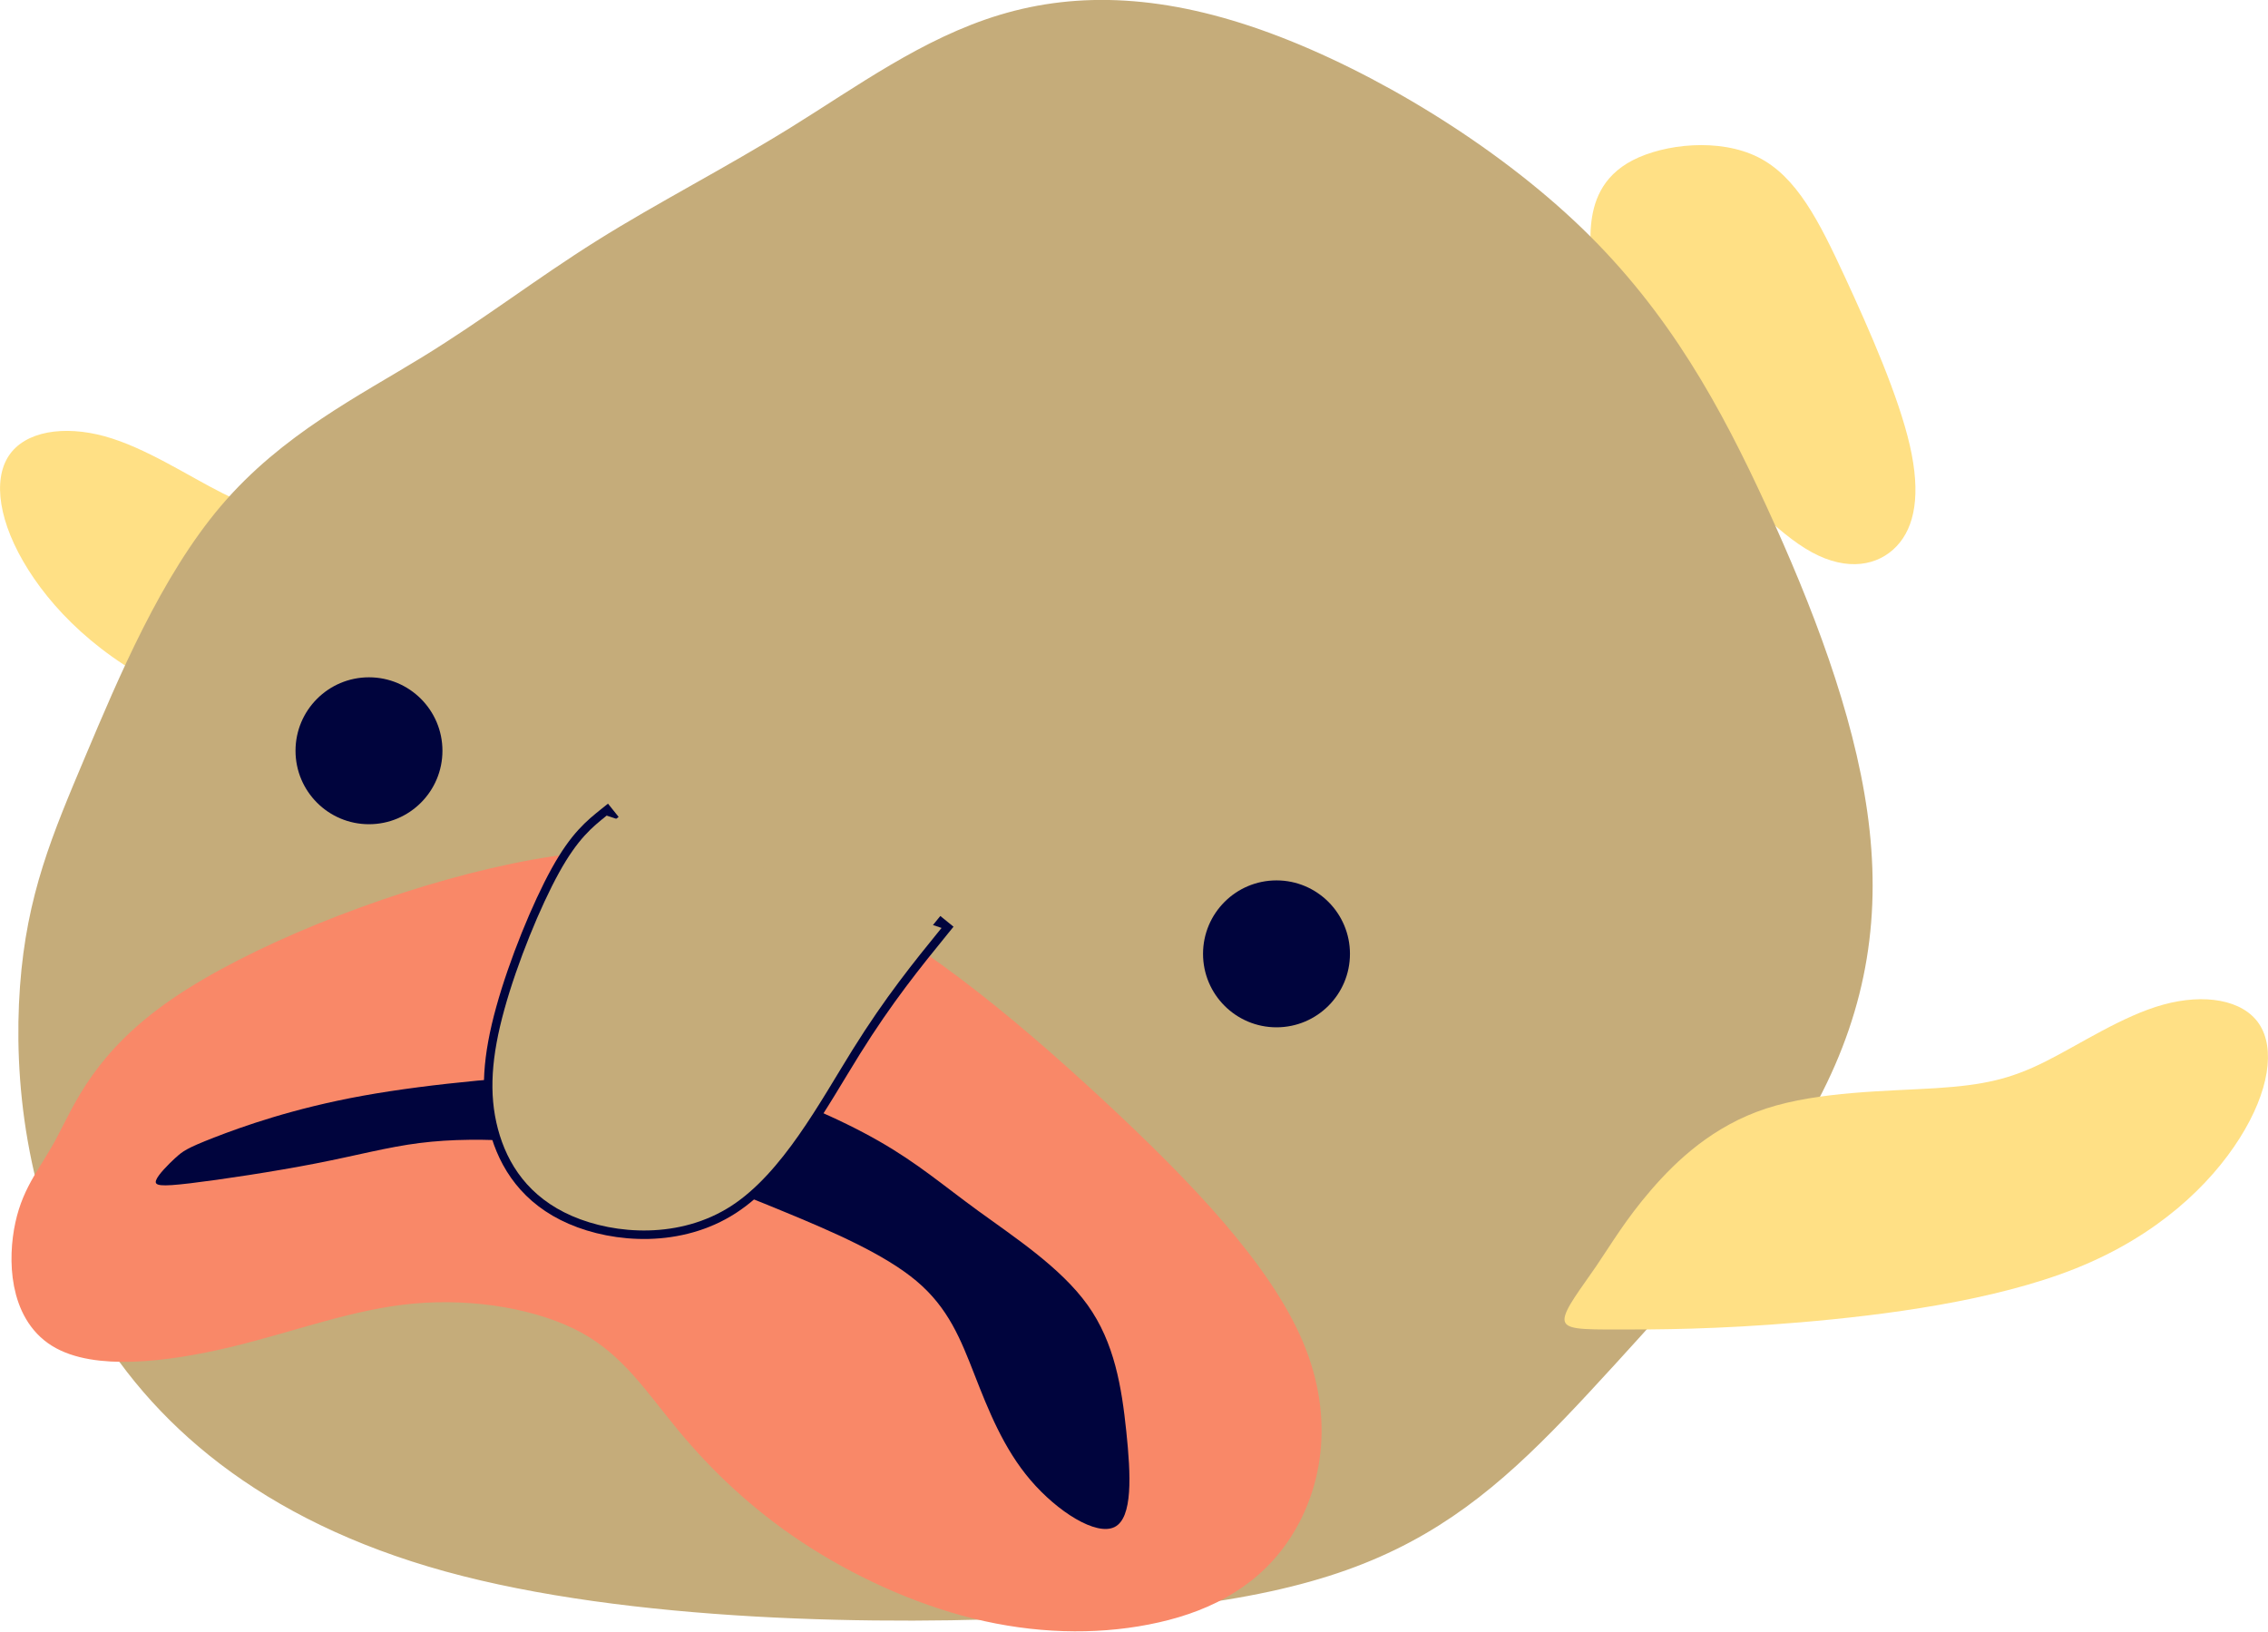
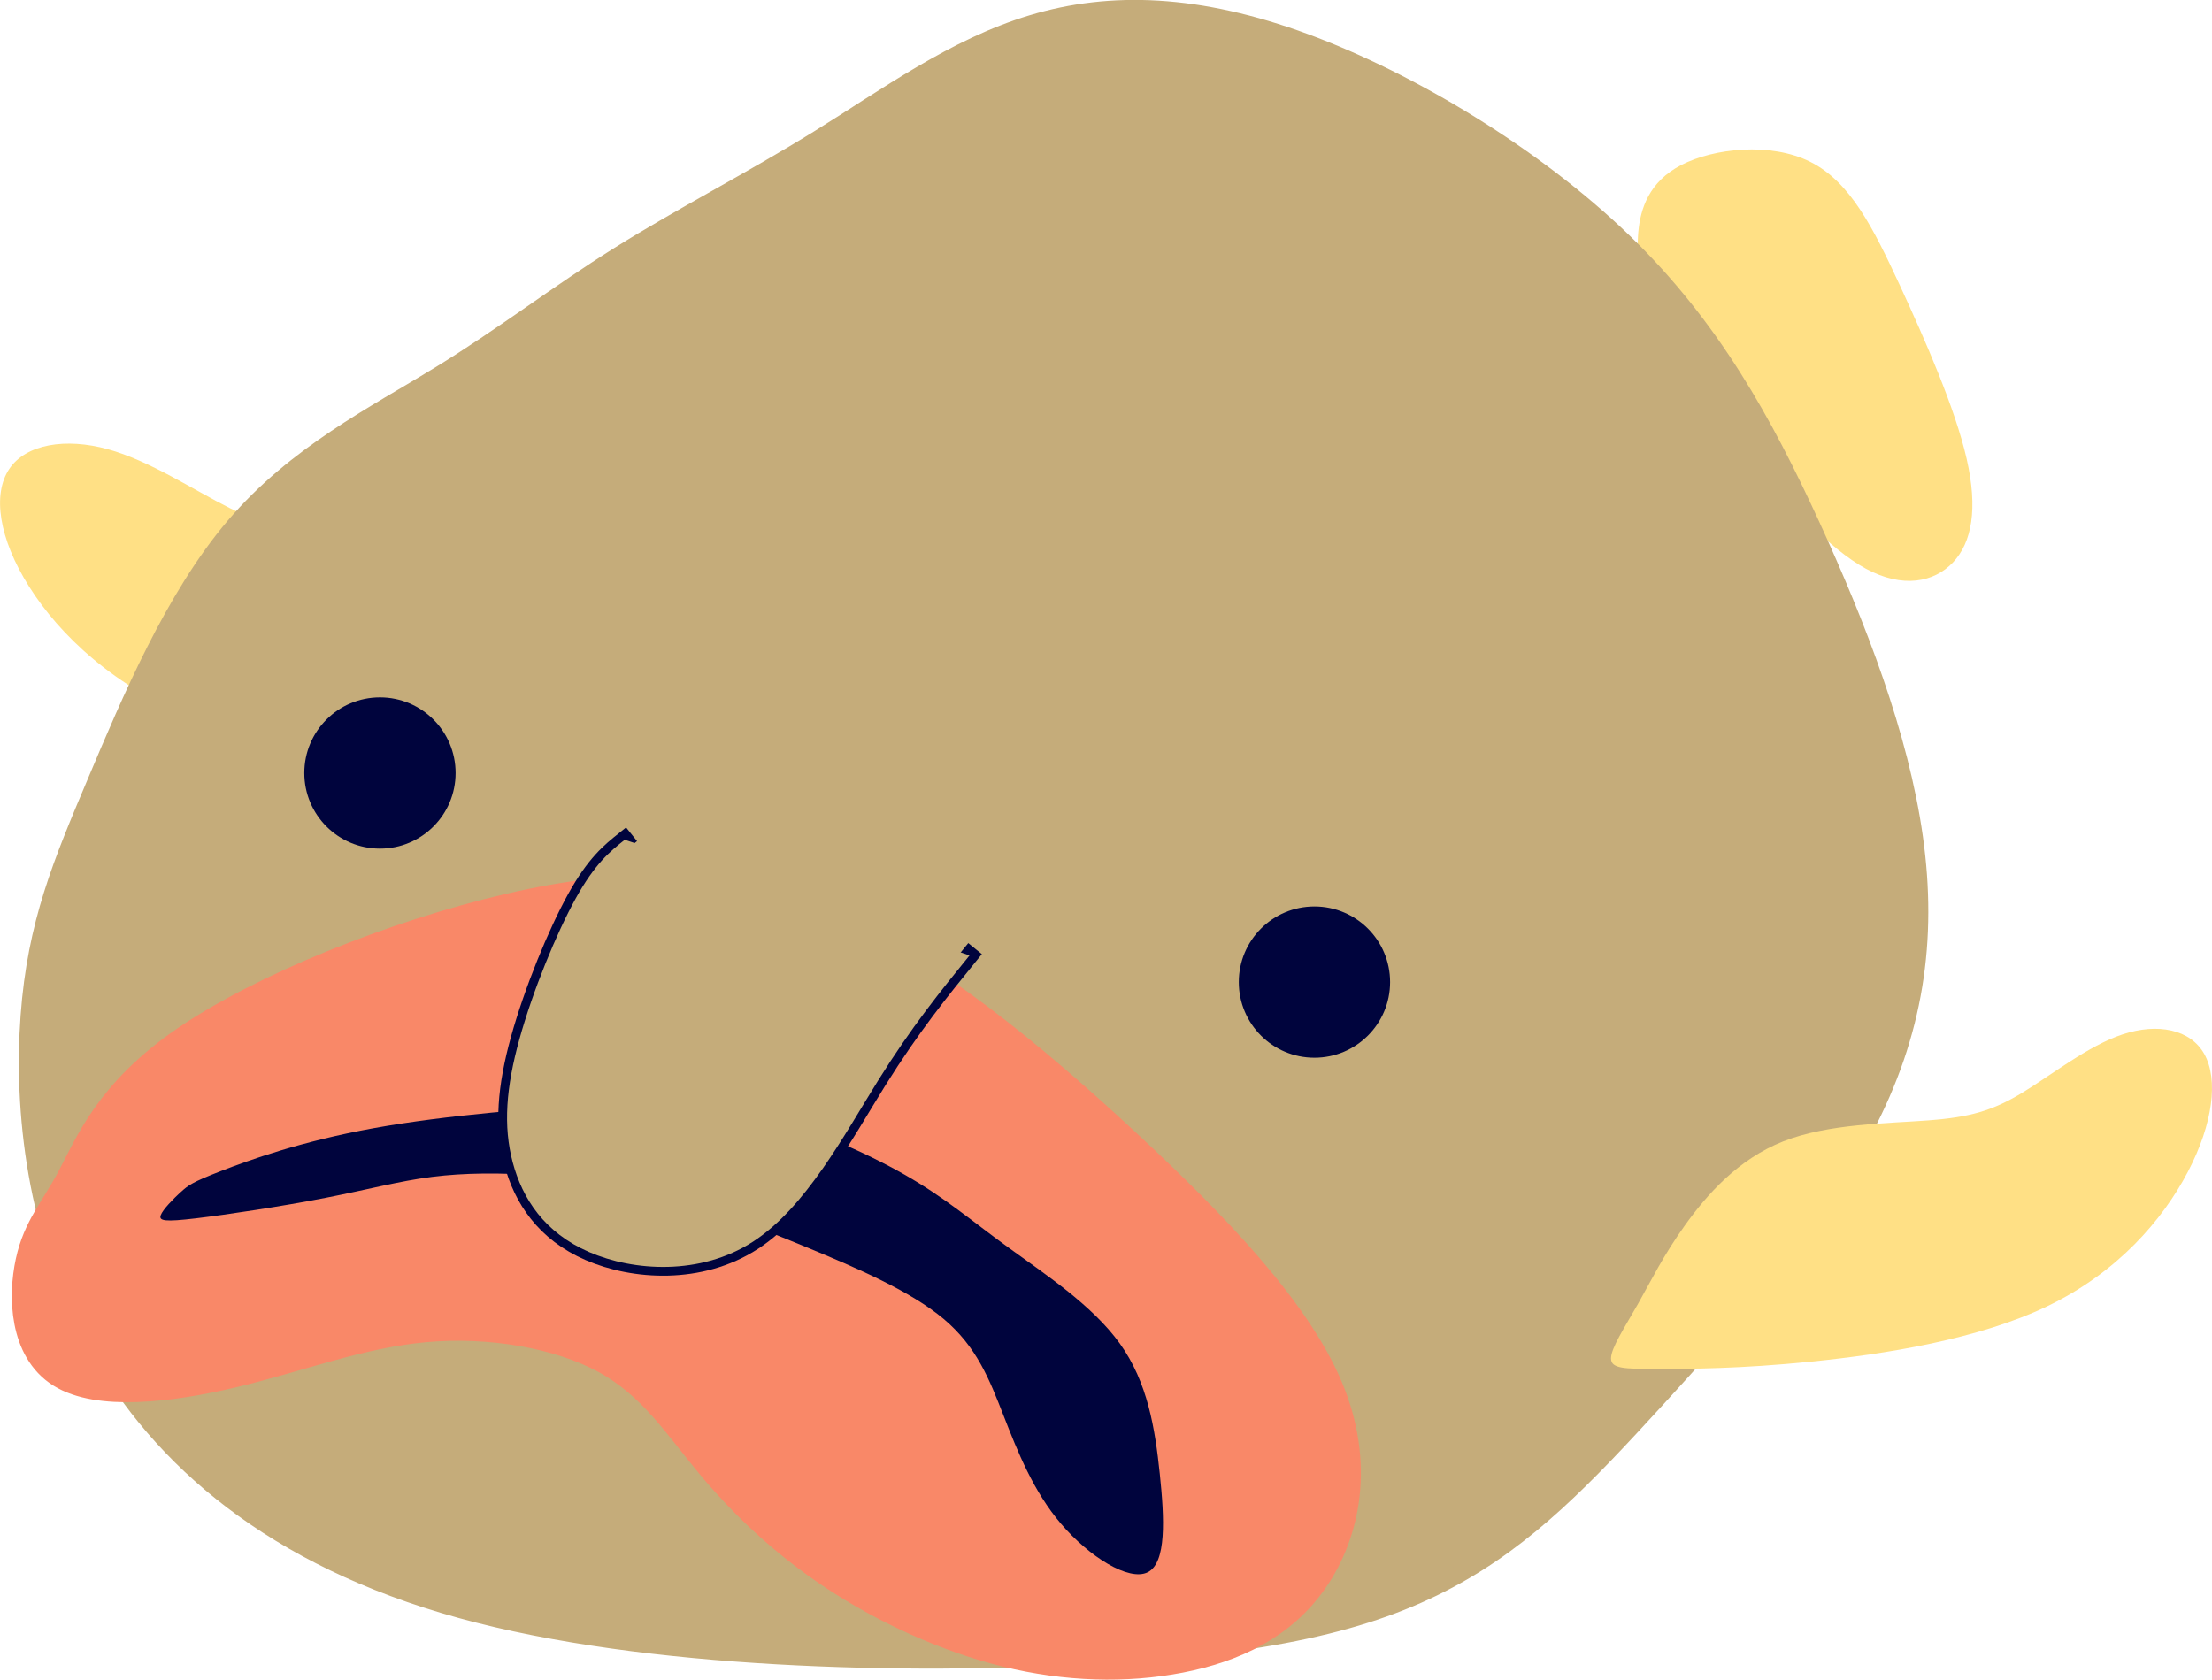
- <svg xmlns="http://www.w3.org/2000/svg" width="179.928" height="129.423" viewBox="0 0 47.606 34.243" version="1.1" id="svg1" xml:space="preserve">
+ <svg xmlns="http://www.w3.org/2000/svg" width="170.42" height="129.423" viewBox="0 0 45.09 34.243" version="1.1" id="svg1" xml:space="preserve">
  <defs id="defs1" />
  <g id="layer1" transform="translate(-1101.642,111.7752)">
    <path style="fill:#ffe085;fill-opacity:1;fill-rule:evenodd;stroke:none;stroke-width:1;stroke-linecap:round;stroke-linejoin:round;stroke-dasharray:none;stroke-opacity:1;paint-order:stroke fill markers" d="m 1145.475,-104.815 c -0.299,-0.659 -0.419,-1.198 -0.359,-1.857 0.06,-0.659 0.299,-1.437 1.228,-1.917 0.928,-0.479 2.546,-0.659 3.683,-0.09 1.138,0.569 1.797,1.887 2.546,3.504 0.749,1.617 1.587,3.534 1.917,4.971 0.329,1.437 0.15,2.396 -0.389,2.965 -0.539,0.569 -1.437,0.749 -2.486,0.18 -1.048,-0.569 -2.246,-1.887 -3.085,-2.935 -0.839,-1.048 -1.318,-1.827 -1.797,-2.605 -0.479,-0.779 -0.958,-1.557 -1.258,-2.216 z" id="path168" transform="matrix(0.7139192,0,0,0.7139192,317.5171,-30.88827)" />
    <path style="fill:#ffe085;fill-opacity:1;fill-rule:evenodd;stroke:none;stroke-width:1;stroke-linecap:round;stroke-linejoin:round;stroke-dasharray:none;stroke-opacity:1;paint-order:stroke fill markers" d="m 1144.337,-74.508 c 0,0.299 0.479,0.299 1.587,0.299 1.108,0 2.845,0 5.33,-0.21 2.486,-0.21 5.72,-0.629 8.116,-1.587 2.396,-0.958 3.953,-2.456 4.821,-3.833 0.869,-1.378 1.048,-2.635 0.569,-3.354 -0.479,-0.719 -1.617,-0.898 -2.815,-0.569 -1.198,0.329 -2.456,1.168 -3.474,1.677 -1.018,0.509 -1.797,0.689 -3.204,0.779 -1.408,0.09 -3.444,0.09 -5.001,0.599 -1.557,0.509 -2.635,1.527 -3.384,2.396 -0.749,0.868 -1.168,1.587 -1.617,2.246 -0.449,0.659 -0.928,1.258 -0.928,1.557 z" id="path167" transform="matrix(-0.7139192,0,0,0.7139192,1933.373,-42.81819)" />
    <path style="fill:#c5ac7a;fill-opacity:1;fill-rule:evenodd;stroke:#c5ac7a;stroke-width:1;stroke-linecap:round;stroke-linejoin:round;stroke-opacity:1;paint-order:stroke fill markers" d="m 1127.885,-165.573 c -2.181,0.656 -4.087,2.054 -6.035,3.261 -1.948,1.207 -3.939,2.223 -5.696,3.325 -1.758,1.101 -3.282,2.287 -5.146,3.431 -1.863,1.143 -4.066,2.245 -5.781,4.256 -1.715,2.012 -2.943,4.934 -3.917,7.242 -0.974,2.308 -1.694,4.002 -1.885,6.607 -0.191,2.605 0.148,6.12 1.906,9.275 1.758,3.155 4.934,5.95 10.228,7.411 5.294,1.461 12.705,1.588 17.83,1.313 5.125,-0.275 7.962,-0.953 10.185,-2.139 2.224,-1.186 3.833,-2.88 5.866,-5.103 2.033,-2.223 4.489,-4.976 5.908,-7.666 1.419,-2.689 1.8,-5.315 1.398,-8.174 -0.402,-2.859 -1.588,-5.95 -2.922,-8.851 -1.334,-2.901 -2.816,-5.612 -5.315,-8.026 -2.499,-2.414 -6.014,-4.532 -9,-5.633 -2.986,-1.101 -5.442,-1.186 -7.623,-0.529 z" id="path160" transform="matrix(0.7139192,0,0,0.7139192,317.5171,7.082232)" />
    <path style="fill:#f98868;fill-opacity:1;fill-rule:evenodd;stroke:#f98868;stroke-width:1;stroke-linecap:round;stroke-linejoin:round;stroke-dasharray:none;stroke-opacity:1;paint-order:stroke fill markers" d="m 1100.844,-80.15 c 0.508,-0.953 1.059,-2.393 3.219,-3.875 2.16,-1.482 5.929,-3.007 9.211,-3.769 3.282,-0.762 6.077,-0.762 8.979,0.487 2.901,1.249 5.908,3.748 8.534,6.183 2.626,2.435 4.87,4.807 5.781,6.967 0.911,2.16 0.487,4.108 -0.402,5.4 -0.889,1.292 -2.245,1.927 -3.769,2.223 -1.525,0.296 -3.219,0.254 -4.934,-0.169 -1.715,-0.424 -3.452,-1.228 -4.892,-2.181 -1.44,-0.953 -2.583,-2.054 -3.515,-3.176 -0.932,-1.122 -1.652,-2.266 -3.007,-3.007 -1.355,-0.741 -3.346,-1.08 -5.209,-0.911 -1.863,0.169 -3.6,0.847 -5.463,1.292 -1.863,0.445 -3.854,0.656 -4.87,0.021 -1.016,-0.635 -1.059,-2.118 -0.847,-3.092 0.212,-0.974 0.678,-1.44 1.186,-2.393 z" id="path162" transform="matrix(0.7139192,0,0,0.7139192,317.245,-30.52544)" />
    <path style="fill:#00043d;fill-opacity:1;fill-rule:evenodd;stroke:#f98868;stroke-width:1;stroke-linecap:round;stroke-linejoin:round;stroke-dasharray:none;stroke-opacity:1;paint-order:stroke fill markers" d="m 1103.879,-79.764 c 0.21,-0.195 0.329,-0.284 1.138,-0.599 0.809,-0.314 2.306,-0.854 4.372,-1.228 2.066,-0.374 4.702,-0.584 6.603,-0.674 1.902,-0.09 3.07,-0.06 4.447,0.299 1.378,0.359 2.965,1.048 4.118,1.707 1.153,0.659 1.872,1.288 2.92,2.051 1.048,0.764 2.426,1.662 3.219,2.77 0.794,1.108 1.003,2.426 1.138,3.713 0.135,1.288 0.195,2.545 -0.344,2.815 -0.539,0.27 -1.677,-0.449 -2.471,-1.378 -0.794,-0.928 -1.243,-2.066 -1.647,-3.1 -0.404,-1.033 -0.764,-1.962 -1.707,-2.755 -0.943,-0.794 -2.471,-1.452 -3.923,-2.051 -1.452,-0.599 -2.83,-1.138 -4.103,-1.482 -1.273,-0.344 -2.441,-0.494 -3.534,-0.569 -1.093,-0.075 -2.111,-0.075 -3.055,0.045 -0.943,0.12 -1.812,0.359 -3.04,0.599 -1.228,0.24 -2.815,0.479 -3.698,0.584 -0.883,0.105 -1.063,0.075 -1.003,-0.09 0.06,-0.165 0.359,-0.464 0.569,-0.659 z" id="path163" transform="matrix(0.7139192,0,0,0.7139192,317.245,-30.52544)" />
    <circle style="fill:#00043d;fill-opacity:1;fill-rule:evenodd;stroke:none;stroke-width:0.714;stroke-linecap:round;stroke-linejoin:round;stroke-dasharray:none;stroke-opacity:1;paint-order:stroke fill markers" id="path164" cx="1128.436" cy="-91.753" r="1.542" />
    <circle style="fill:#00043d;fill-opacity:1;fill-rule:evenodd;stroke:none;stroke-width:0.714;stroke-linecap:round;stroke-linejoin:round;stroke-dasharray:none;stroke-opacity:1;paint-order:stroke fill markers" id="circle164" cx="1109.387" cy="-96.016" r="1.542" />
    <path style="fill:#c5ac7a;fill-opacity:1;fill-rule:evenodd;stroke:#00043d;stroke-width:0.5;stroke-linecap:square;stroke-linejoin:round;stroke-dasharray:none;stroke-opacity:1;paint-order:stroke fill markers" d="m 1117.192,-91.098 c -0.423,0.339 -0.847,0.678 -1.398,1.673 -0.551,0.995 -1.228,2.647 -1.609,4.023 -0.381,1.376 -0.466,2.478 -0.191,3.515 0.275,1.038 0.91,2.012 2.181,2.562 1.27,0.551 3.176,0.678 4.68,-0.296 1.504,-0.974 2.605,-3.049 3.568,-4.595 0.964,-1.546 1.789,-2.562 2.615,-3.579" id="path165" transform="matrix(0.7139192,0,0,0.7139192,316.7914,-29.61838)" />
-     <path style="fill:#ffe085;fill-opacity:1;fill-rule:evenodd;stroke:none;stroke-width:1;stroke-linecap:round;stroke-linejoin:round;stroke-dasharray:none;stroke-opacity:1;paint-order:stroke fill markers" d="m 1144.337,-74.508 c 0,0.299 0.479,0.299 1.587,0.299 1.108,0 2.845,0 5.33,-0.21 2.486,-0.21 5.72,-0.629 8.116,-1.587 2.396,-0.958 3.953,-2.456 4.821,-3.833 0.869,-1.378 1.048,-2.635 0.569,-3.354 -0.479,-0.719 -1.617,-0.898 -2.815,-0.569 -1.198,0.329 -2.456,1.168 -3.474,1.677 -1.018,0.509 -1.797,0.689 -3.204,0.779 -1.408,0.09 -3.444,0.09 -5.001,0.599 -1.557,0.509 -2.635,1.527 -3.384,2.396 -0.749,0.868 -1.168,1.587 -1.617,2.246 -0.449,0.659 -0.928,1.258 -0.928,1.557 z" id="path166" transform="matrix(0.7139192,0,0,0.7139192,317.5171,-30.88827)" />
+     <path style="fill:#ffe085;fill-opacity:1;fill-rule:evenodd;stroke:none;stroke-width:1;stroke-linecap:round;stroke-linejoin:round;stroke-dasharray:none;stroke-opacity:1;paint-order:stroke fill markers" d="m 1144.337,-74.508 c 0,0.299 0.479,0.299 1.587,0.299 1.108,0 2.845,0 5.33,-0.21 2.486,-0.21 5.72,-0.629 8.116,-1.587 2.396,-0.958 3.953,-2.456 4.821,-3.833 0.869,-1.378 1.048,-2.635 0.569,-3.354 -0.479,-0.719 -1.617,-0.898 -2.815,-0.569 -1.198,0.329 -2.456,1.168 -3.474,1.677 -1.018,0.509 -1.797,0.689 -3.204,0.779 -1.408,0.09 -3.444,0.09 -5.001,0.599 -1.557,0.509 -2.635,1.527 -3.384,2.396 -0.749,0.868 -1.168,1.587 -1.617,2.246 -0.449,0.659 -0.928,1.258 -0.928,1.557 z" id="path166" transform="matrix(0.5923,0,0,0.7139192,456.6905,-30.88827)" />
  </g>
</svg>
